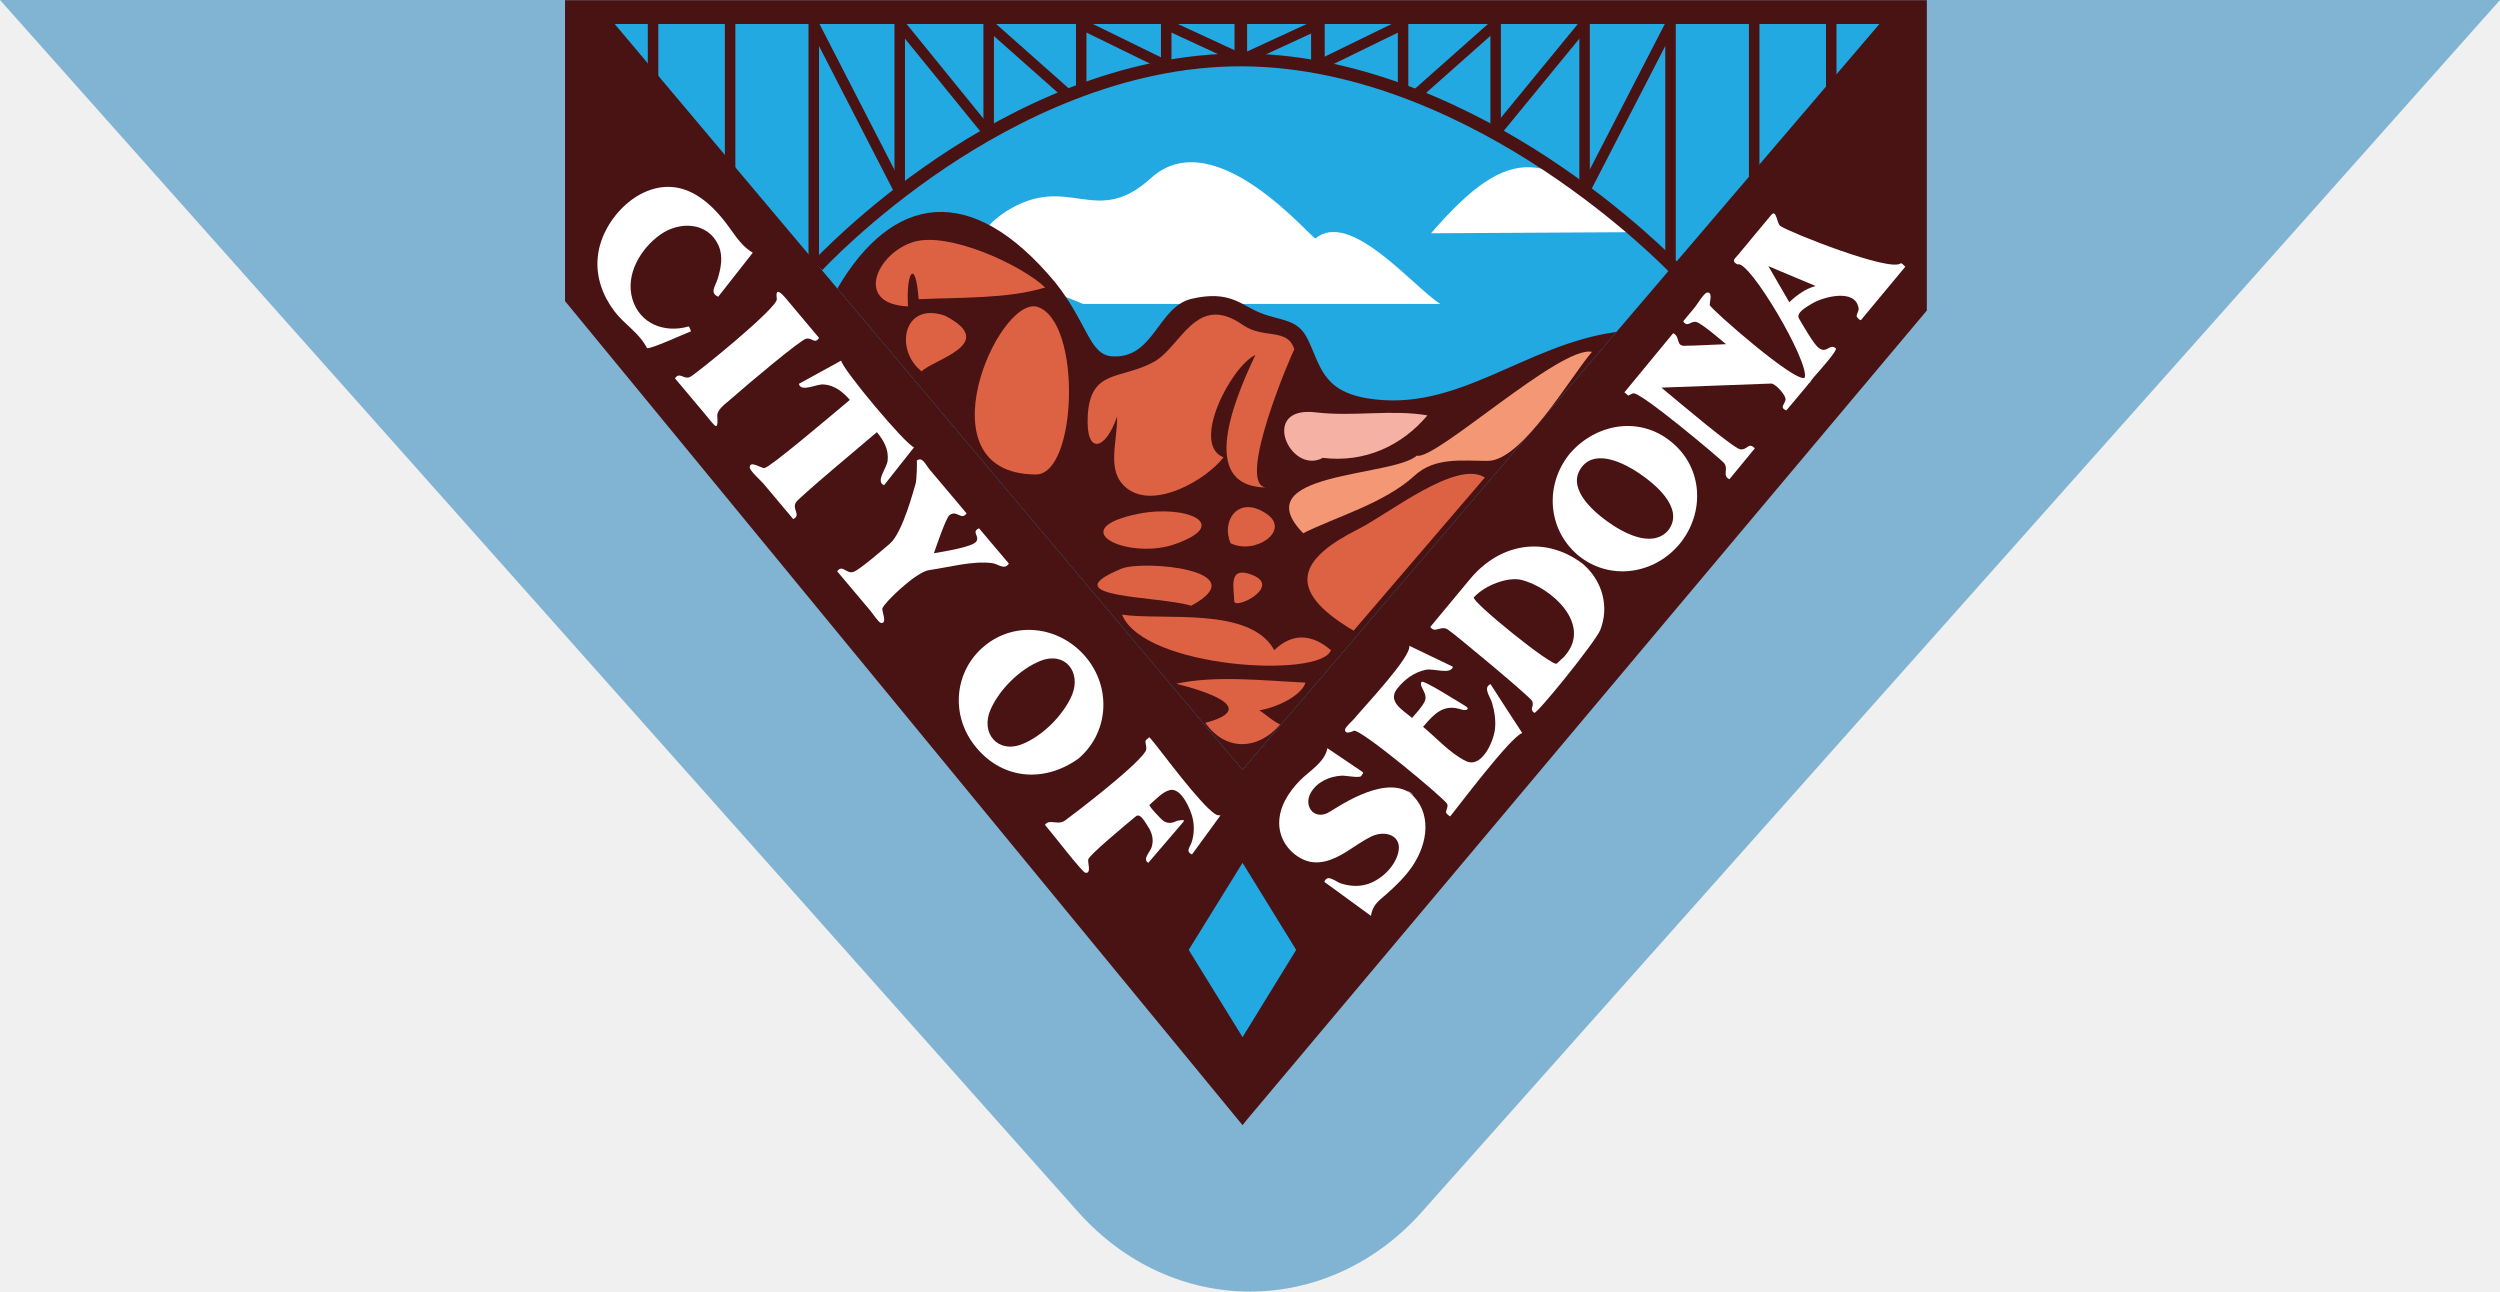
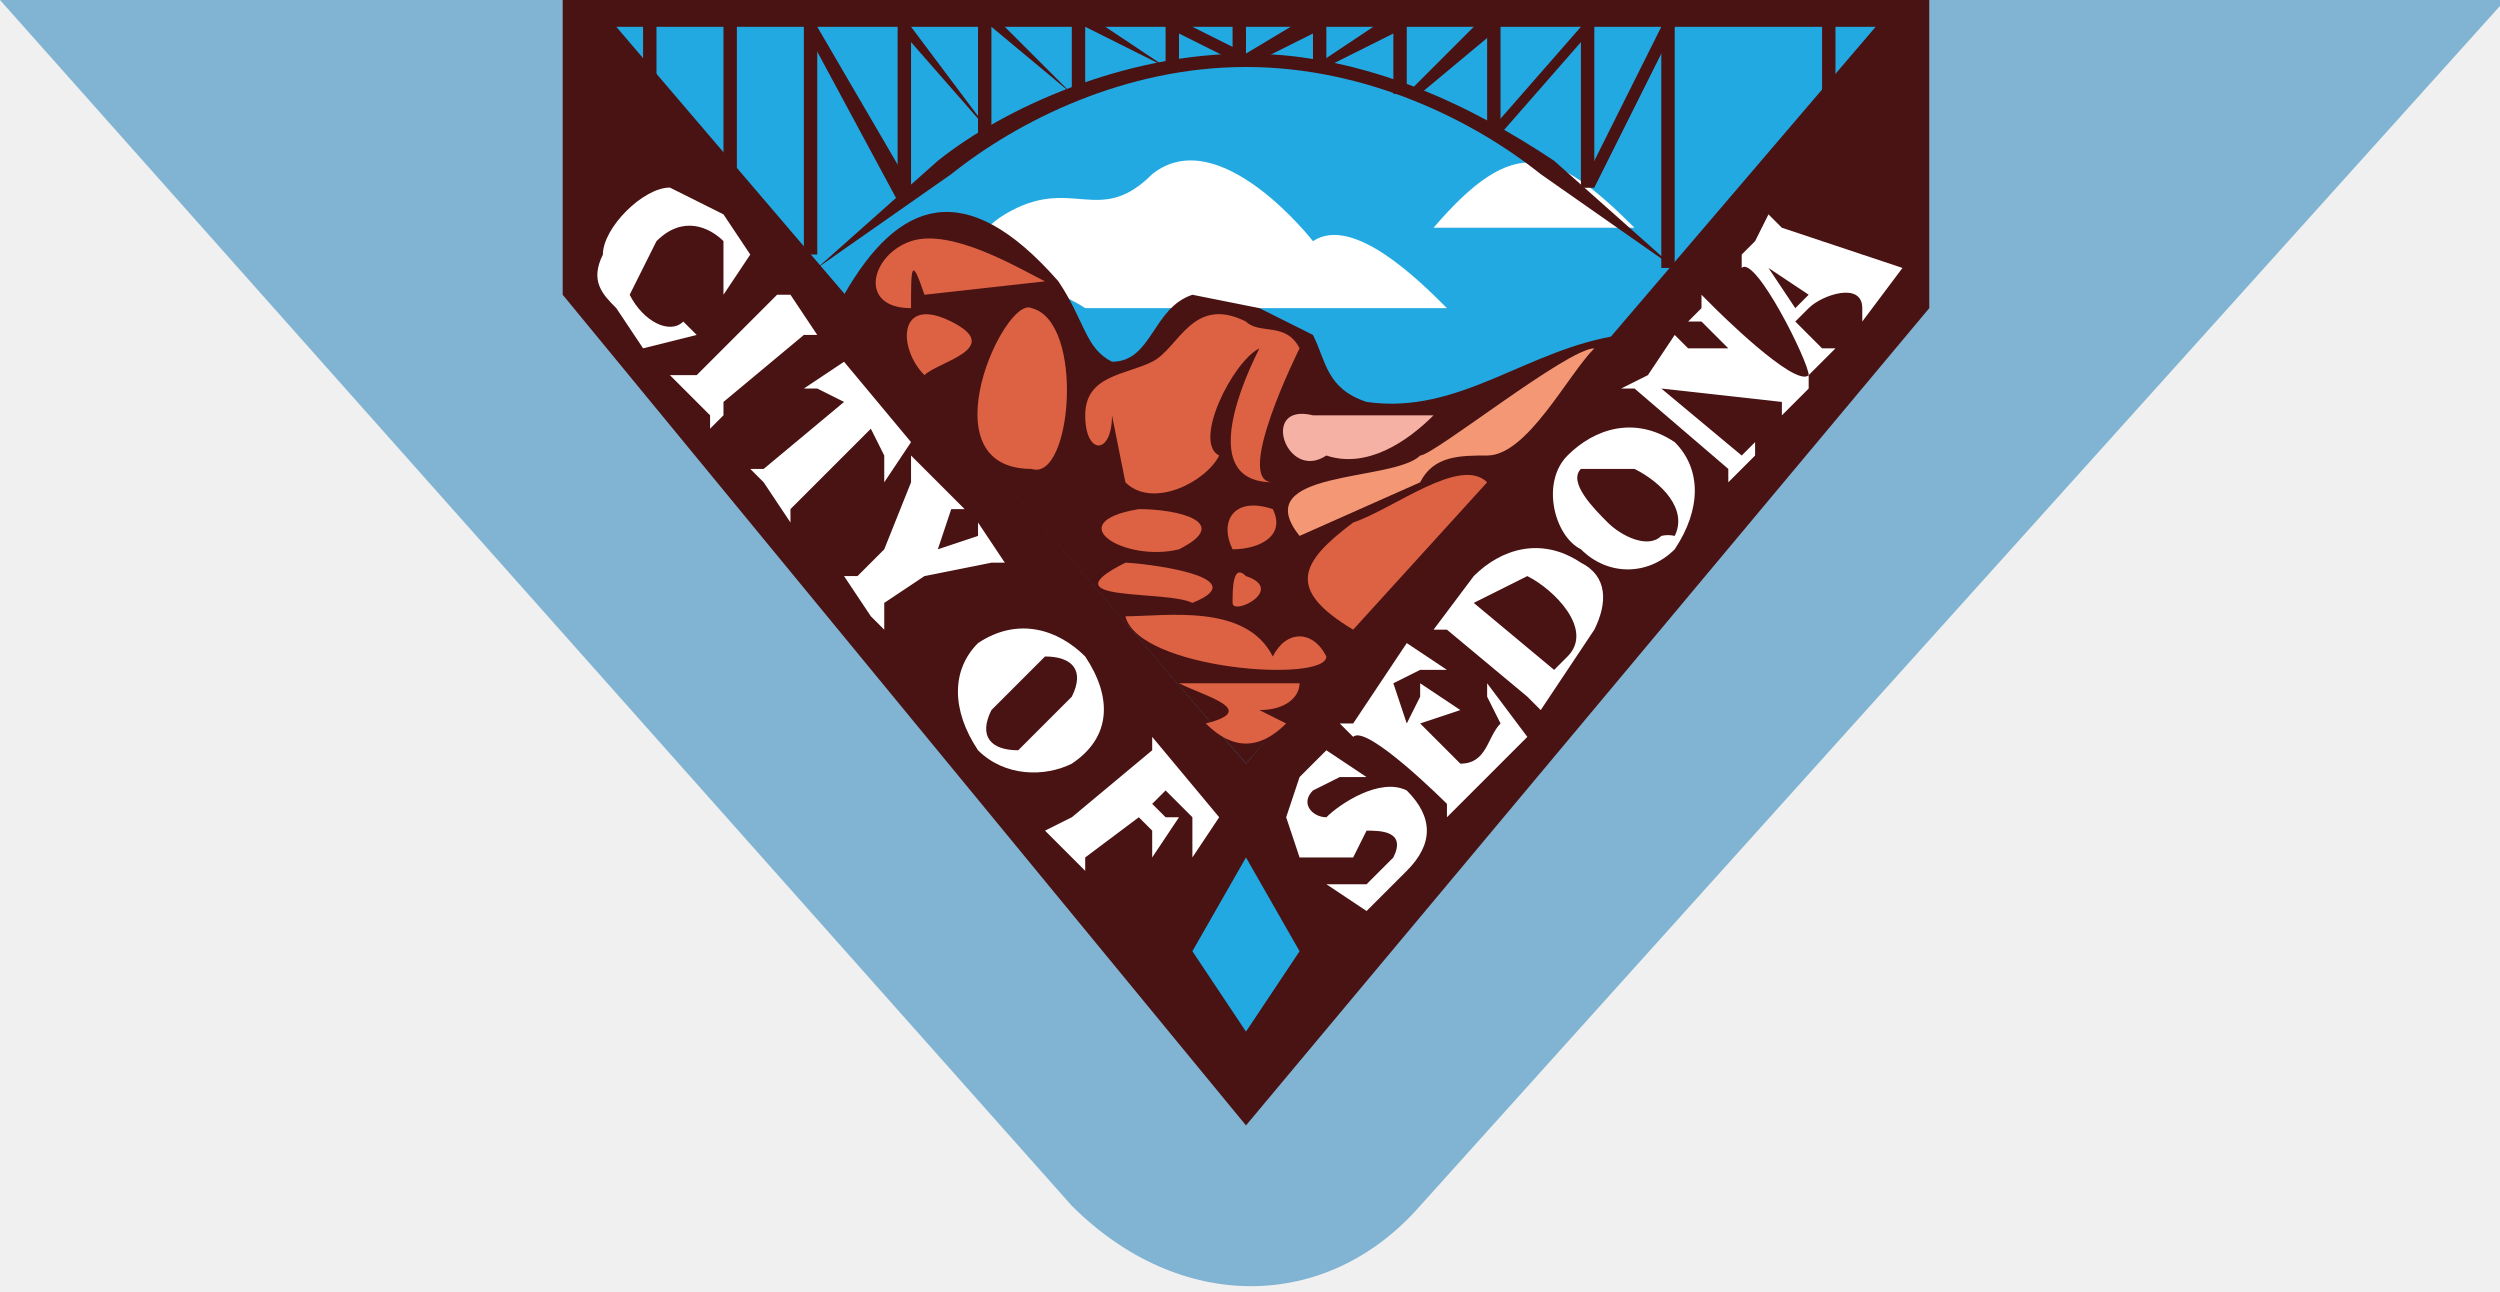
- <svg xmlns="http://www.w3.org/2000/svg" version="1.0" id="Layer_1" x="0px" y="0px" width="186.643px" height="96.425px" viewBox="0 0 186.643 96.425" enable-background="new 0 0 186.643 96.425" xml:space="preserve">
-   <g id="Layer_2">
-     <path fill="#81B3D3" d="M186.643,0H0l80.486,90.474c7.061,7.936,18.61,7.936,25.67,0L186.643,0z" />
-     <g>
-       <g>
-         <polygon fill="#23A9E1" points="43.242,0.721 92.765,59.071 142.089,1.074    " />
-       </g>
-       <g>
-         <path fill="#FFFFFF" d="M122.023,17.332c-5.062,0.028-10.124,0.056-15.187,0.084C112.837,10.485,115.533,11.226,122.023,17.332L122.023,17.332z" />
-       </g>
-       <g>
-         <path fill="#FFFFFF" d="M80.849,22.69c8.895,0,17.786,0,26.68,0c-1.985-1.233-6.708-7.059-9.308-4.893 c-0.212,0.178-7.505-8.848-12.296-4.499c-4.179,3.799-6.12-0.498-10.857,2.511C69.669,19.379,78.188,21.484,80.849,22.69 L80.849,22.69z" />
-       </g>
-       <path fill="#491213" d="M93.104,0.016h-50.92v22.463l50.581,61.522l0.339-0.424l50.748-60.394V0.016H93.104z M93.104,57.068 l-0.339,0.409L45.892,1.793h47.211h47.208L93.104,57.068z" />
-       <path fill="#491213" d="M92.765,57.477l0.339-0.409L120.68,24.78c-6.913,0.949-11.864,6.077-18.604,4.956 c-3.396-0.564-3.498-2.514-4.469-4.456c-0.746-1.493-1.937-1.303-3.487-1.91c-1.442-0.565-2.277-1.738-5.162-1.061 c-2.528,0.593-2.807,4.518-5.952,4.293c-1.689-0.121-1.811-2.497-4.244-5.539c-6.302-7.571-12.158-6.523-16.247,0.475 L92.765,57.477z" />
-       <g>
-         <polygon fill="#23A9E1" points="88.745,70.916 92.765,64.416 96.769,70.916 92.765,77.43    " />
-       </g>
-       <g>
-         <path fill="#491213" d="M124.567,20.258c-0.035-0.039-3.714-3.86-9.46-7.639c-5.281-3.474-13.444-7.624-22.346-7.667 C83.84,4.903,75.79,9.039,70.605,12.518c-5.632,3.78-9.18,7.61-9.215,7.648l-0.706-0.649c0.036-0.04,3.661-3.954,9.387-7.796 c5.298-3.554,13.54-7.774,22.696-7.729c9.144,0.044,17.493,4.287,22.888,7.837c5.832,3.839,9.57,7.727,9.606,7.766 L124.567,20.258z" />
-       </g>
-       <g>
-         <rect x="48.363" y="1.2" fill="#491213" width="0.783" height="6.627" />
-       </g>
-       <g>
-         <rect x="54.116" y="0.933" fill="#491213" width="0.783" height="12.634" />
-       </g>
-       <g>
-         <rect x="60.363" y="1.017" fill="#491213" width="0.784" height="18.43" />
-       </g>
-       <g>
-         <rect x="66.779" y="0.933" fill="#491213" width="0.783" height="13.495" />
-       </g>
-       <g>
-         <rect x="73.42" y="0.819" fill="#491213" width="0.784" height="9.18" />
-       </g>
-       <g>
-         <rect x="80.33" y="1.074" fill="#491213" width="0.782" height="5.683" />
-       </g>
-       <g>
-         <rect x="86.676" y="0.918" fill="#491213" width="0.783" height="4.104" />
-       </g>
-       <g>
-         <rect x="56.928" y="7.699" transform="matrix(-0.4571 -0.8894 0.8894 -0.4571 86.0255 68.6893)" fill="#491213" width="14.095" height="0.784" />
-       </g>
-       <g>
-         <rect x="65.248" y="5.536" transform="matrix(-0.6306 -0.7761 0.7761 -0.6306 110.4178 64.4075)" fill="#491213" width="10.575" height="0.783" />
-       </g>
-       <g>
-         <rect x="72.811" y="4.074" transform="matrix(-0.7484 -0.6633 0.6633 -0.7484 131.3064 58.7461)" fill="#491213" width="7.972" height="0.783" />
-       </g>
-       <g>
-         <rect x="80.394" y="2.974" transform="matrix(-0.8984 -0.4393 0.4393 -0.8984 157.8131 43.247)" fill="#491213" width="7.032" height="0.783" />
-       </g>
-       <g>
-         <rect x="86.769" y="2.738" transform="matrix(-0.9076 -0.4199 0.4199 -0.9076 170.1622 43.7135)" fill="#491213" width="6.246" height="0.783" />
-       </g>
-       <g>
-         <rect x="136.324" y="1.257" fill="#491213" width="0.783" height="5.781" />
-       </g>
-       <g>
-         <rect x="130.571" y="0.721" fill="#491213" width="0.784" height="12.973" />
-       </g>
-       <g>
-         <rect x="124.325" y="1.257" fill="#491213" width="0.782" height="18.458" />
-       </g>
-       <g>
-         <rect x="117.909" y="1.031" fill="#491213" width="0.782" height="13.241" />
-       </g>
-       <g>
-         <rect x="111.268" y="0.989" fill="#491213" width="0.783" height="9.011" />
-       </g>
-       <g>
-         <rect x="104.358" y="0.679" fill="#491213" width="0.783" height="6.078" />
-       </g>
-       <g>
-         <rect x="97.883" y="1.172" fill="#491213" width="1.015" height="3.85" />
-       </g>
-       <g>
-         <rect x="121.129" y="1.052" transform="matrix(-0.8889 -0.4582 0.4582 -0.8889 225.8566 70.8436)" fill="#491213" width="0.782" height="13.956" />
-       </g>
-       <g>
-         <rect x="114.566" y="0.643" transform="matrix(-0.7732 -0.6342 0.6342 -0.7732 200.1183 83.3156)" fill="#491213" width="0.783" height="10.461" />
-       </g>
-       <g>
-         <rect x="108.268" y="0.475" transform="matrix(-0.6634 -0.7482 0.7482 -0.6634 177.4106 88.722)" fill="#491213" width="0.783" height="7.97" />
-       </g>
-       <g>
-         <rect x="101.169" y="-0.154" transform="matrix(-0.4385 -0.8987 0.8987 -0.4385 143.0711 96.1146)" fill="#491213" width="0.784" height="7.032" />
-       </g>
-       <g>
-         <rect x="95.196" y="0.013" transform="matrix(-0.4191 -0.908 0.908 -0.4191 132.7973 91.2395)" fill="#491213" width="0.783" height="6.246" />
-       </g>
-       <g>
-         <g>
-           <path fill="#FFFFFF" d="M65.464,32.265c0.513,0.618,0.891,1.284,0.806,2.116c-0.059,0.579-0.936,1.55-0.27,1.846 c0.747-0.945,1.495-1.889,2.242-2.834c-0.602-0.151-5.365-5.848-5.442-6.472c-1.053,0.578-2.106,1.156-3.159,1.734 c0.164,0.661,1.294,0.005,1.854,0.046c0.828,0.06,1.425,0.56,1.953,1.152c-1.728,1.449-5.931,5.017-6.374,5.09 c-0.226,0.036-1.088-0.601-1.101-0.056c-0.006,0.262,0.852,1.014,1.015,1.21c0.743,0.884,1.485,1.769,2.229,2.653 c0.619-0.282-0.11-0.732,0.205-1.243C59.654,37.133,64.323,33.24,65.464,32.265L65.464,32.265z" />
-         </g>
-         <g>
-           <path fill="#FFFFFF" d="M60.191,25.285c0.443-0.095,0.624,0.434,0.958-0.056c-0.816-0.973-1.633-1.945-2.449-2.917 c-0.371-0.442-0.84-0.916-0.706,0.018c0.089,0.63-6.113,5.664-6.493,5.82c-0.479,0.197-0.758-0.417-1.109,0.097 c0.731,0.869,1.461,1.739,2.193,2.608c0.246,0.292,0.477,0.612,0.747,0.882c0.339,0.339,0.208-0.672,0.224-0.585 c-0.091-0.513,0.527-0.948,0.855-1.228C55.956,28.563,59.809,25.336,60.191,25.285z" />
-         </g>
-         <g>
-           <path fill="#FFFFFF" d="M51.42,24.368c-1.767,0.523-3.65-0.164-4.207-2.042c-0.543-1.835,0.614-3.757,2.071-4.801 c1.439-1.032,3.589-0.97,4.373,0.838c0.346,0.799,0.158,1.706-0.094,2.502c-0.16,0.506-0.597,1,0.056,1.289 c0.86-1.096,1.721-2.19,2.581-3.286c-1.055-0.633-1.518-1.683-2.3-2.595c-0.882-1.071-2.064-2.079-3.482-2.284 c-2.87-0.406-5.574,2.556-5.795,5.245c-0.136,1.457,0.374,2.848,1.246,4.001c0.75,0.994,1.868,1.623,2.435,2.754 c0.262,0.095,2.705-1.033,3.286-1.255C51.538,24.623,51.501,24.459,51.42,24.368C50.659,24.594,51.42,24.368,51.42,24.368z" />
-         </g>
-         <g>
-           <path fill="#FFFFFF" d="M90.72,60.777c-1.15-0.768-4.025-4.689-4.573-5.341c-0.108-0.13-0.219-0.261-0.329-0.392 c-0.011-0.014-0.284,0.225-0.246,0.191c-0.173,0.145,0.134,0.573-0.052,0.864c-0.793,1.241-5.758,4.983-6.016,5.163 c-0.556,0.384-1.164-0.159-1.489,0.316c0.719,0.854,2.78,3.543,3.019,3.582c0.479,0.078,0.148-0.815,0.211-1 c0.123-0.369,2.633-2.445,3.549-3.211c0.336-0.281,0.688,0.426,0.888,0.723c0.327,0.484,0.474,1,0.298,1.568 c-0.116,0.37-0.717,0.92-0.25,1.174c0.619-0.723,2.361-2.754,2.613-3.049c0.252-0.293-0.566-0.037-0.469-0.087 c-0.37,0.191-0.718,0.235-1.063-0.028c-0.096-0.071-1.089-1.082-0.99-1.166c0.431-0.361,0.959-0.963,1.517-1.1 c0.862-0.213,1.582,1.516,1.709,2.129c0.121,0.578,0.104,1.186-0.076,1.75c-0.124,0.387-0.487,0.696,0.018,0.93 c0.712-0.974,1.422-1.946,2.131-2.92C90.974,60.88,90.842,60.848,90.72,60.777C90.593,60.692,90.859,60.847,90.72,60.777z" />
-         </g>
-         <g>
-           <path fill="#FFFFFF" d="M80.496,56.646c2.205-1.855,2.482-5.053,0.769-7.339c-1.867-2.489-5.371-3.096-7.804-1.052 c-2.204,1.854-2.489,5.047-0.758,7.325C74.694,58.201,77.902,58.498,80.496,56.646C81.652,55.671,80.397,56.716,80.496,56.646z M80.031,51.893c-0.647,1.51-2.201,3.063-3.732,3.667c-1.818,0.715-3.1-0.827-2.36-2.553c0.65-1.516,2.203-3.057,3.737-3.666 C79.528,48.606,80.742,50.187,80.031,51.893C79.65,52.783,80.102,51.724,80.031,51.893z" />
-         </g>
-         <g>
-           <path fill="#FFFFFF" d="M74.052,42.037c0.475,0.06,0.926,0.55,1.269,0.042c-0.742-0.879-1.484-1.758-2.228-2.637 c-0.595,0.269,0.047,0.549-0.194,0.971c-0.244,0.427-2.56,0.781-3.176,0.89c0.224-0.644,0.895-2.615,1.157-2.835 c0.544-0.445,0.883,0.432,1.283-0.141c-0.915-1.084-1.829-2.169-2.743-3.253c-0.31-0.366-0.559-1.028-0.98-0.68 c0.038-0.031,0.006,1.472-0.089,1.733c-0.086,0.236-0.936,3.638-1.926,4.47c-0.493,0.414-2.237,1.934-2.702,2.097 c-0.541,0.189-0.825-0.598-1.22-0.038c0.83,0.986,1.661,1.971,2.491,2.957c0.125,0.148,0.602,0.863,0.767,0.893 c0.521,0.094,0.06-0.893,0.113-1.086c0.151-0.431,2.5-2.719,3.497-2.859C70.832,42.356,72.571,41.859,74.052,42.037 C74.391,42.079,73.7,41.994,74.052,42.037z" />
-         </g>
-       </g>
-       <g>
-         <path fill="#DC6243" d="M67.792,22.874c-4.043-0.167-2.351-3.954,0.395-4.808c2.611-0.813,8.089,1.717,9.843,3.398 c-2.783,0.855-6.386,0.732-9.447,0.874C68.357,19.218,67.625,20.306,67.792,22.874L67.792,22.874z" />
-       </g>
-       <g>
-         <path fill="#DC6243" d="M68.807,27.724c-2.04-1.579-1.396-5.266,1.763-4.146C74.575,25.662,69.714,26.817,68.807,27.724 C68.807,27.724,68.849,27.682,68.807,27.724z" />
-       </g>
-       <g>
-         <path fill="#DC6243" d="M77.295,35.423c-8.62-0.071-2.792-13.322,0.141-12.521C80.809,23.975,80.431,35.524,77.295,35.423 L77.295,35.423z" />
-       </g>
-       <g>
-         <path fill="#DC6243" d="M83.401,31.094c-0.84,2.501-2.361,2.968-2.192-0.07c0.194-3.503,2.479-2.662,4.93-4.004 c2.04-1.119,3.139-5.214,6.641-2.765c1.562,1.093,3.352,0.179,3.851,1.833c-0.025-0.084-4.545,10.308-2.031,10.308 c-4.961,0-2.773-5.922-0.874-9.899c-1.847,0.885-4.842,6.688-2.382,7.643c-1.281,1.686-5.194,3.945-7.234,2.298 C82.558,35.189,83.418,33.113,83.401,31.094L83.401,31.094z" />
-       </g>
-       <g>
-         <path fill="#DC6243" d="M87.505,40.697c-3.489,1.046-8.122-1.207-2.51-2.34C88.478,37.653,92.182,39.135,87.505,40.697 C87.646,40.655,87.377,40.74,87.505,40.697z" />
-       </g>
-       <g>
-         <path fill="#DC6243" d="M91.875,40.556c-0.736-1.658,0.562-3.635,2.68-2.199C96.402,39.609,93.704,41.463,91.875,40.556 L91.875,40.556z" />
-       </g>
-       <g>
-         <path fill="#DC6243" d="M88.929,45.224c-2.411-0.747-10.537-0.561-5.218-2.764C85.351,41.781,93.865,42.558,88.929,45.224 L88.929,45.224z" />
-       </g>
-       <g>
-         <path fill="#DC6243" d="M92.144,44.871c-0.007-0.96-0.512-2.679,1.354-1.946C95.733,43.804,92.144,45.576,92.144,44.871 C92.144,44.871,92.144,44.702,92.144,44.871z" />
-       </g>
-       <g>
-         <path fill="#DC6243" d="M99.363,48.538c-1.437-1.227-2.891-1.295-4.229,0c-1.795-3.293-8.318-2.19-11.366-2.651 C85.406,49.916,98.632,50.667,99.363,48.538L99.363,48.538z" />
-       </g>
-       <g>
-         <path fill="#DC6243" d="M97.46,50.962c-3.151-0.146-6.671-0.563-9.646,0.084c1.86,0.466,6.396,1.795,2.172,2.918 c1.515,2.168,3.973,2.029,5.584,0.127c-0.655-0.322-1.01-0.719-1.552-1.057C95.69,52.731,97.252,51.767,97.46,50.962 L97.46,50.962z" />
-       </g>
-       <g>
-         <path fill="#DC6243" d="M101.056,47.085c-5.288-3.112-3.95-5.427,0.354-7.586c2.254-1.131,7.324-5.208,9.447-3.85 C107.589,39.461,104.322,43.273,101.056,47.085L101.056,47.085z" />
-       </g>
-       <g>
-         <path fill="#F49774" d="M97.291,39.809c-4.479-4.601,6.689-4.178,8.487-5.796c1.311,0.437,10.768-8.283,13.071-7.741 c-1.655,1.941-5.22,8.136-7.775,8.136c-1.964,0-3.95-0.292-5.472,1.107C103.378,37.563,99.694,38.605,97.291,39.809 L97.291,39.809z" />
-       </g>
-       <g>
-         <path fill="#F4B1A4" d="M98.758,34.183c-2.453,1.319-4.772-3.907-0.537-3.398c2.813,0.338,5.662-0.237,8.348,0.226 C104.642,33.302,101.863,34.564,98.758,34.183L98.758,34.183z" />
-       </g>
-       <g>
-         <rect x="92.167" y="1.426" fill="#491213" width="0.938" height="3.313" />
-       </g>
-       <g>
-         <g>
-           <path fill="#FFFFFF" d="M111.39,52.466c0.191,0.648,0.299,1.332,0.215,2.009c-0.107,0.873-0.979,2.925-2.173,2.34 c-1.169-0.573-2.194-1.728-3.188-2.552c0.802-0.936,1.507-1.749,2.854-1.295c0.37,0.123,0.688-0.036,0.299-0.262 c-0.405-0.234-3.114-1.965-3.261-1.799c-0.271,0.311,0.528,0.868,0.221,1.473c-0.229,0.447-0.61,0.834-0.932,1.219 c-0.72-0.607-1.923-1.253-1.057-2.256c0.542-0.66,1.25-1.172,2.098-1.342c0.565-0.114,1.841,0.389,2.006-0.224 c-1.087-0.522-2.172-1.044-3.258-1.565c0.177,0.799-3.349,4.525-4.131,5.464c-0.113,0.137-0.658,0.609-0.664,0.797 c-0.009,0.429,0.622,0.097,0.657,0.084c0.486-0.18,6.816,5.109,6.973,5.471c0.1,0.281-0.221,0.574-0.029,0.732 c-0.011-0.01,0.228,0.216,0.253,0.184c0.391-0.468,4.522-5.975,5.374-6.217c-0.794-1.215-1.588-2.43-2.368-3.652 C110.689,51.333,111.26,52.024,111.39,52.466z" />
-         </g>
-         <g>
-           <path fill="#FFFFFF" d="M105.229,59.169c-2.077-1.34-5.596,1.279-6.125,1.531c-1.039,0.492-1.789-0.543-1.251-1.502 c0.469-0.83,1.393-1.234,2.31-1.289c0.277-0.017,1.35,0.198,1.459,0.026c0.13-0.202,0.228-0.22,0.042-0.345 c-0.856-0.579-1.712-1.156-2.567-1.734c-0.176,1.055-1.385,1.727-2.076,2.441c-0.823,0.854-1.52,1.93-1.52,3.156 c0,1.135,0.679,2.142,1.677,2.66c1.136,0.592,2.317,0.116,3.324-0.511c0.627-0.392,1.254-0.856,1.924-1.171 c0.996-0.467,2.304-0.062,1.953,1.27c-0.282,1.073-1.351,2.061-2.405,2.34c-0.616,0.164-1.27,0.109-1.872-0.09 c-0.432-0.142-0.993-0.734-1.23-0.111c1.161,0.846,2.321,1.691,3.482,2.537c0.103-0.76,0.522-1.09,1.086-1.564 c0.735-0.645,1.438-1.32,1.994-2.13C106.593,62.99,106.972,60.621,105.229,59.169z" />
-         </g>
-         <g>
-           <path fill="#FFFFFF" d="M105.229,59.169C106.154,59.767,104.638,58.675,105.229,59.169L105.229,59.169z" />
-         </g>
-         <g>
-           <path fill="#FFFFFF" d="M134.462,21.855C134.455,21.859,134.455,21.859,134.462,21.855L134.462,21.855z" />
-         </g>
-         <g>
-           <path fill="#FFFFFF" d="M141.92,19.645c-0.729,0.729-8.42-2.341-8.982-2.764c-0.29-0.116-0.3-1.321-0.705-0.833 c-0.404,0.488-0.81,0.976-1.216,1.463c-0.418,0.505-0.837,1.009-1.256,1.513c-0.26,0.314-0.537,0.458-0.038,0.72 c0.837-0.419,5.417,7.346,5.008,8.461c-0.725,0.376-6.915-5.057-7.081-5.415c-0.052-0.146,0.273-1.021-0.211-0.945 c-0.229,0.036-0.743,0.896-0.889,1.072c-0.297,0.357-0.592,0.715-0.889,1.072c0.332,0.485,0.517-0.021,0.959,0.042 c0.383,0.077,1.844,1.331,2.241,1.664c-0.725,0.027-2.685,0.131-2.934,0.113c-0.903,0.112-0.422-0.663-1.015-0.931 c-0.759,0.922-1.52,1.843-2.277,2.764c-0.441,0.536-0.885,1.072-1.326,1.607c-0.054,0.065-0.047,0.032,0.05,0.112 c0.33,0.273,0.104,0.168,0.568,0.006c0.506-0.177,6.559,4.931,6.776,5.19c0.377,0.45-0.154,0.975,0.411,1.221 c0.6-0.728,1.198-1.457,1.798-2.184c0.091-0.11,0.141-0.1,0.021-0.198c-0.427-0.353-0.476,0.212-1.002,0.154 c-0.533-0.089-4.395-3.369-5.895-4.61c1.822-0.068,7.291-0.271,8.199-0.304c0.3-0.011,1.139,0.896,1.068,1.216 c-0.081,0.378-0.463,0.558,0.054,0.794c0.479-0.575,0.985-1.149,1.456-1.734l0,0l0.227-0.282 c0.076-0.052,0.146-0.145,0.21-0.265l0.168-0.211c0.425-0.485,1.8-2.006,1.635-2.15c-0.461-0.4-0.685,0.466-1.298-0.054 c-0.348-0.249-1.223-1.788-1.443-2.162c-0.264-0.449,0.608-0.897,0.964-1.119c0.776-0.482,3.247-1.183,3.482,0.348 c0.04,0.258-0.271,0.55-0.084,0.704c0.044,0.037,0.204,0.242,0.27,0.163c0.163-0.197,2.361-2.843,3.3-3.969 C142.146,19.832,142.037,19.69,141.92,19.645z M134.546,21.801C134.623,21.752,134.699,21.703,134.546,21.801 c-0.051,0.032-0.074,0.047-0.084,0.054c0.014-0.008,0.047-0.03,0.082-0.052c-0.345,0.22-0.668,0.473-0.958,0.761 c-0.521-0.897-1.044-1.795-1.564-2.693c1.177,0.491,2.352,0.985,3.524,1.481C135.192,21.45,134.855,21.605,134.546,21.801z" />
-         </g>
-         <g>
-           <path fill="#FFFFFF" d="M124.801,33.012c-2.375-1.979-5.63-1.404-7.586,0.832c-1.903,2.312-1.712,5.663,0.605,7.615 c2.339,1.926,5.67,1.438,7.572-0.846C127.29,38.31,127.16,34.945,124.801,33.012z M124.52,39.626 c-0.019,0.02-0.025,0.027-0.026,0.027c-1.232,1.292-3.358,0.096-4.505-0.731c-1.146-0.829-3.111-2.57-1.856-4.104 c1.056-1.287,3.124-0.231,4.191,0.482c1.2,0.803,3.412,2.596,2.276,4.216C124.674,39.426,124.726,39.368,124.52,39.626z" />
-         </g>
-         <g>
-           <path fill="#FFFFFF" d="M124.801,33.012C125.972,33.971,124.548,32.801,124.801,33.012L124.801,33.012z" />
-         </g>
-         <g>
-           <path fill="#FFFFFF" d="M124.492,39.653c0.009-0.01,0.018-0.018,0.026-0.027c0.029-0.037,0.056-0.073,0.08-0.11 C124.549,39.577,124.488,39.653,124.492,39.653z" />
-         </g>
-         <g>
-           <path fill="#FFFFFF" d="M118.209,42.136c0.112,0.094,0.273,0.224-0.063-0.057c-2.835-2.127-6.194-1.504-8.402,1.157 c-0.988,1.189-1.976,2.378-2.961,3.567c0.351,0.512,0.763-0.118,1.273,0.176c0.436,0.25,6.244,5.101,6.339,5.366 c0.164,0.458-0.255,0.548,0.144,0.875c0.172,0.143,4.536-5.245,4.935-6.191C120.164,45.274,119.614,43.351,118.209,42.136z M116.891,48.89c-0.24,0.296-0.044,0.054-0.665,0.65c-0.306,0.293-6.438-4.675-6.192-4.944c0.835-0.918,2.567-1.556,3.577-1.297 C115.801,43.859,118.824,46.559,116.891,48.89z" />
-         </g>
-       </g>
-     </g>
+ <svg xmlns="http://www.w3.org/2000/svg" width="186.6" height="96.4" version="1.0">
+   <defs />
+   <path fill="#81B3D3" d="M187 0H0l80 90c8 8 19 8 26 0l81-90z" />
+   <path fill="#23A9E1" d="M43 1l50 58 49-58z" />
+   <path fill="#FFF" d="M122 17h-15c6-7 9-6 15 0zM81 23h27c-2-2-7-7-10-5 0 0-7-9-12-5-4 4-6 0-11 3s3 5 6 7z" />
+   <path fill="#491213" d="M93 0H42v22l51 62 51-61V0H93zm0 57L46 2h94L93 57z" />
+   <path fill="#491213" d="M93 57l28-32c-7 1-12 6-19 5-3-1-3-3-4-5l-4-2-5-1c-3 1-3 5-6 5-2-1-2-3-4-6-7-8-12-6-16 1l30 35z" />
+   <path fill="#23A9E1" d="M89 71l4-7 4 7-4 6z" />
+   <path fill="#491213" d="M125 20l-10-7c-5-4-13-8-22-8s-17 4-22 8l-10 7 9-8c5-4 14-8 23-8s17 4 23 8l9 8zM48 1h1v7h-1zM54 1h1v13h-1zM60 1h1v18h-1z" />
+   <path fill="#491213" d="M67 1h1v13h-1zM73 1h1v9h-1zM80 1h1v6h-1zM87 1h1v4h-1z" />
+   <path fill="#491213" d="M67 15L60 2h1l7 12zM74 10l-7-8h1l6 8zM80 7l-6-5V1l6 6zM87 5l-6-3V1l6 4zM93 5l-6-3V1l6 3zM136 1h1v6h-1zM131 1v13zM124 1h1v19h-1zM118 1h1v13h-1zM111 1h1v9h-1zM104 1h1v6h-1zM98 1h1v4h-1z" />
+   <path fill="#491213" d="M119 14h-1l6-12h1zM112 10h-1l7-8h1zM106 7h-1l6-6 1 1zM99 5h-1l6-4 1 1zM93 5V4l5-3 1 1z" />
+   <path fill="#FFF" d="M65 32l1 2v2l2-3-5-6-3 2h1l2 1-6 5h-1l1 1 2 3v-1l6-6zM60 25h1l-2-3h-1l-6 6h-2l3 3v1l1-1v-1l6-5zM51 24c-1 1-3 0-4-2l2-4c2-2 4-1 5 0v3 1l2-3-2-3-4-2c-2 0-5 3-5 5-1 2 0 3 1 4l2 3 4-1-1-1c0 1 0 0 0 0zM91 61l-5-6v1l-6 5-2 1 3 3v-1l4-3 1 1v2l2-3c1 0 0 0 0 0h-1l-1-1 1-1 2 2v3a1797 1797 0 002-3zM80 57c3-2 3-5 1-8-2-2-5-3-8-1-2 2-2 5 0 8 2 2 5 2 7 1zm0-5l-4 4c-2 0-3-1-2-3l4-4c2 0 3 1 2 3 0 1 0 0 0 0zM74 42h1l-2-3v1l-3 1 1-3h1l-3-3-1-1v2l-2 5-2 2h-1l2 3 1 1v-2l3-2 5-1z" />
+   <path fill="#DC6243" d="M68 23c-4 0-3-4 0-5s8 2 10 3l-9 1c-1-3-1-2-1 1zM69 28c-2-2-2-6 2-4s-1 3-2 4zM77 35c-8 0-2-13 0-12 4 1 3 13 0 12zM83 31c0 3-2 3-2 0s3-3 5-4 3-5 7-3c1 1 3 0 4 2 0 0-5 10-2 10-5 0-3-6-1-10-2 1-5 7-3 8-1 2-5 4-7 2l-1-5zM88 41c-4 1-9-2-3-3 3 0 7 1 3 3 0 0-1 0 0 0zM92 41c-1-2 0-4 3-3 1 2-1 3-3 3zM89 45c-2-1-11 0-5-3 1 0 10 1 5 3zM92 45c0-1 0-3 1-2 3 1-1 3-1 2zM99 49c-1-2-3-2-4 0-2-4-8-3-11-3 1 4 15 5 15 3zM97 51h-9c2 1 6 2 2 3 2 2 4 2 6 0l-2-1c2 0 3-1 3-2z" />
+   <g>
+     <path fill="#DC6243" d="M101 47c-5-3-4-5 0-8 3-1 8-5 10-3l-10 11z" />
+   </g>
+   <g>
+     <path fill="#F49774" d="M97 40c-4-5 7-4 9-6 1 0 11-8 13-8-2 2-5 8-8 8-2 0-4 0-5 2l-9 4z" />
+   </g>
+   <g>
+     <path fill="#F4B1A4" d="M99 34c-3 2-5-4-1-3h9c-2 2-5 4-8 3z" />
+   </g>
+   <g>
+     <path fill="#491213" d="M92 1h1v4h-1z" />
+   </g>
+   <g>
+     <path fill="#FFF" d="M111 52l1 2c-1 1-1 3-3 3l-3-3 3-1s1 0 0 0l-3-2v1l-1 2-1-3 2-1h2l-3-2-4 6h-1l1 1c1-1 7 5 7 5v1l6-6-3-4v1zM105 59c-2-1-5 1-6 2-1 0-2-1-1-2l2-1h2l-3-2-2 2-1 3 1 3h4l1-2c1 0 3 0 2 2l-2 2h-2-1l3 2 1-1 2-2c2-2 2-4 0-6zM105 59c1 1 0 0 0 0zM134 22zM142 20l-9-3-1-1-1 2-1 1v1c1-1 5 7 5 8-1 1-7-5-7-5l-1-1v1l-1 1h1l2 2h-3l-1-1-2 3-2 1h1l7 6v1l2-2v-1l-1 1-6-5a20070 20070 0 019 1v1l2-2v-1l2-2h-1l-2-2 1-1c1-1 4-2 4 0v1l3-4zm-7 2h-1 1l-1 1-2-3a744 744 0 013 2zM125 33c-3-2-6-1-8 1s-1 6 1 7c2 2 5 2 7 0 2-3 2-6 0-8zm0 7h-1c-1 1-3 0-4-1s-3-3-2-4h4c2 1 4 3 3 5 0-1 0-1 0 0zM125 33c1 1 0 0 0 0z" />
+     <path fill="#FFF" d="M124 40h1a2 2 0 00-1 0zM118 42c-3-2-6-1-8 1l-3 4h1l6 5 1 1 4-6c1-2 1-4-1-5zm-1 7l-1 1-6-5 4-2c2 1 5 4 3 6z" />
  </g>
</svg>
